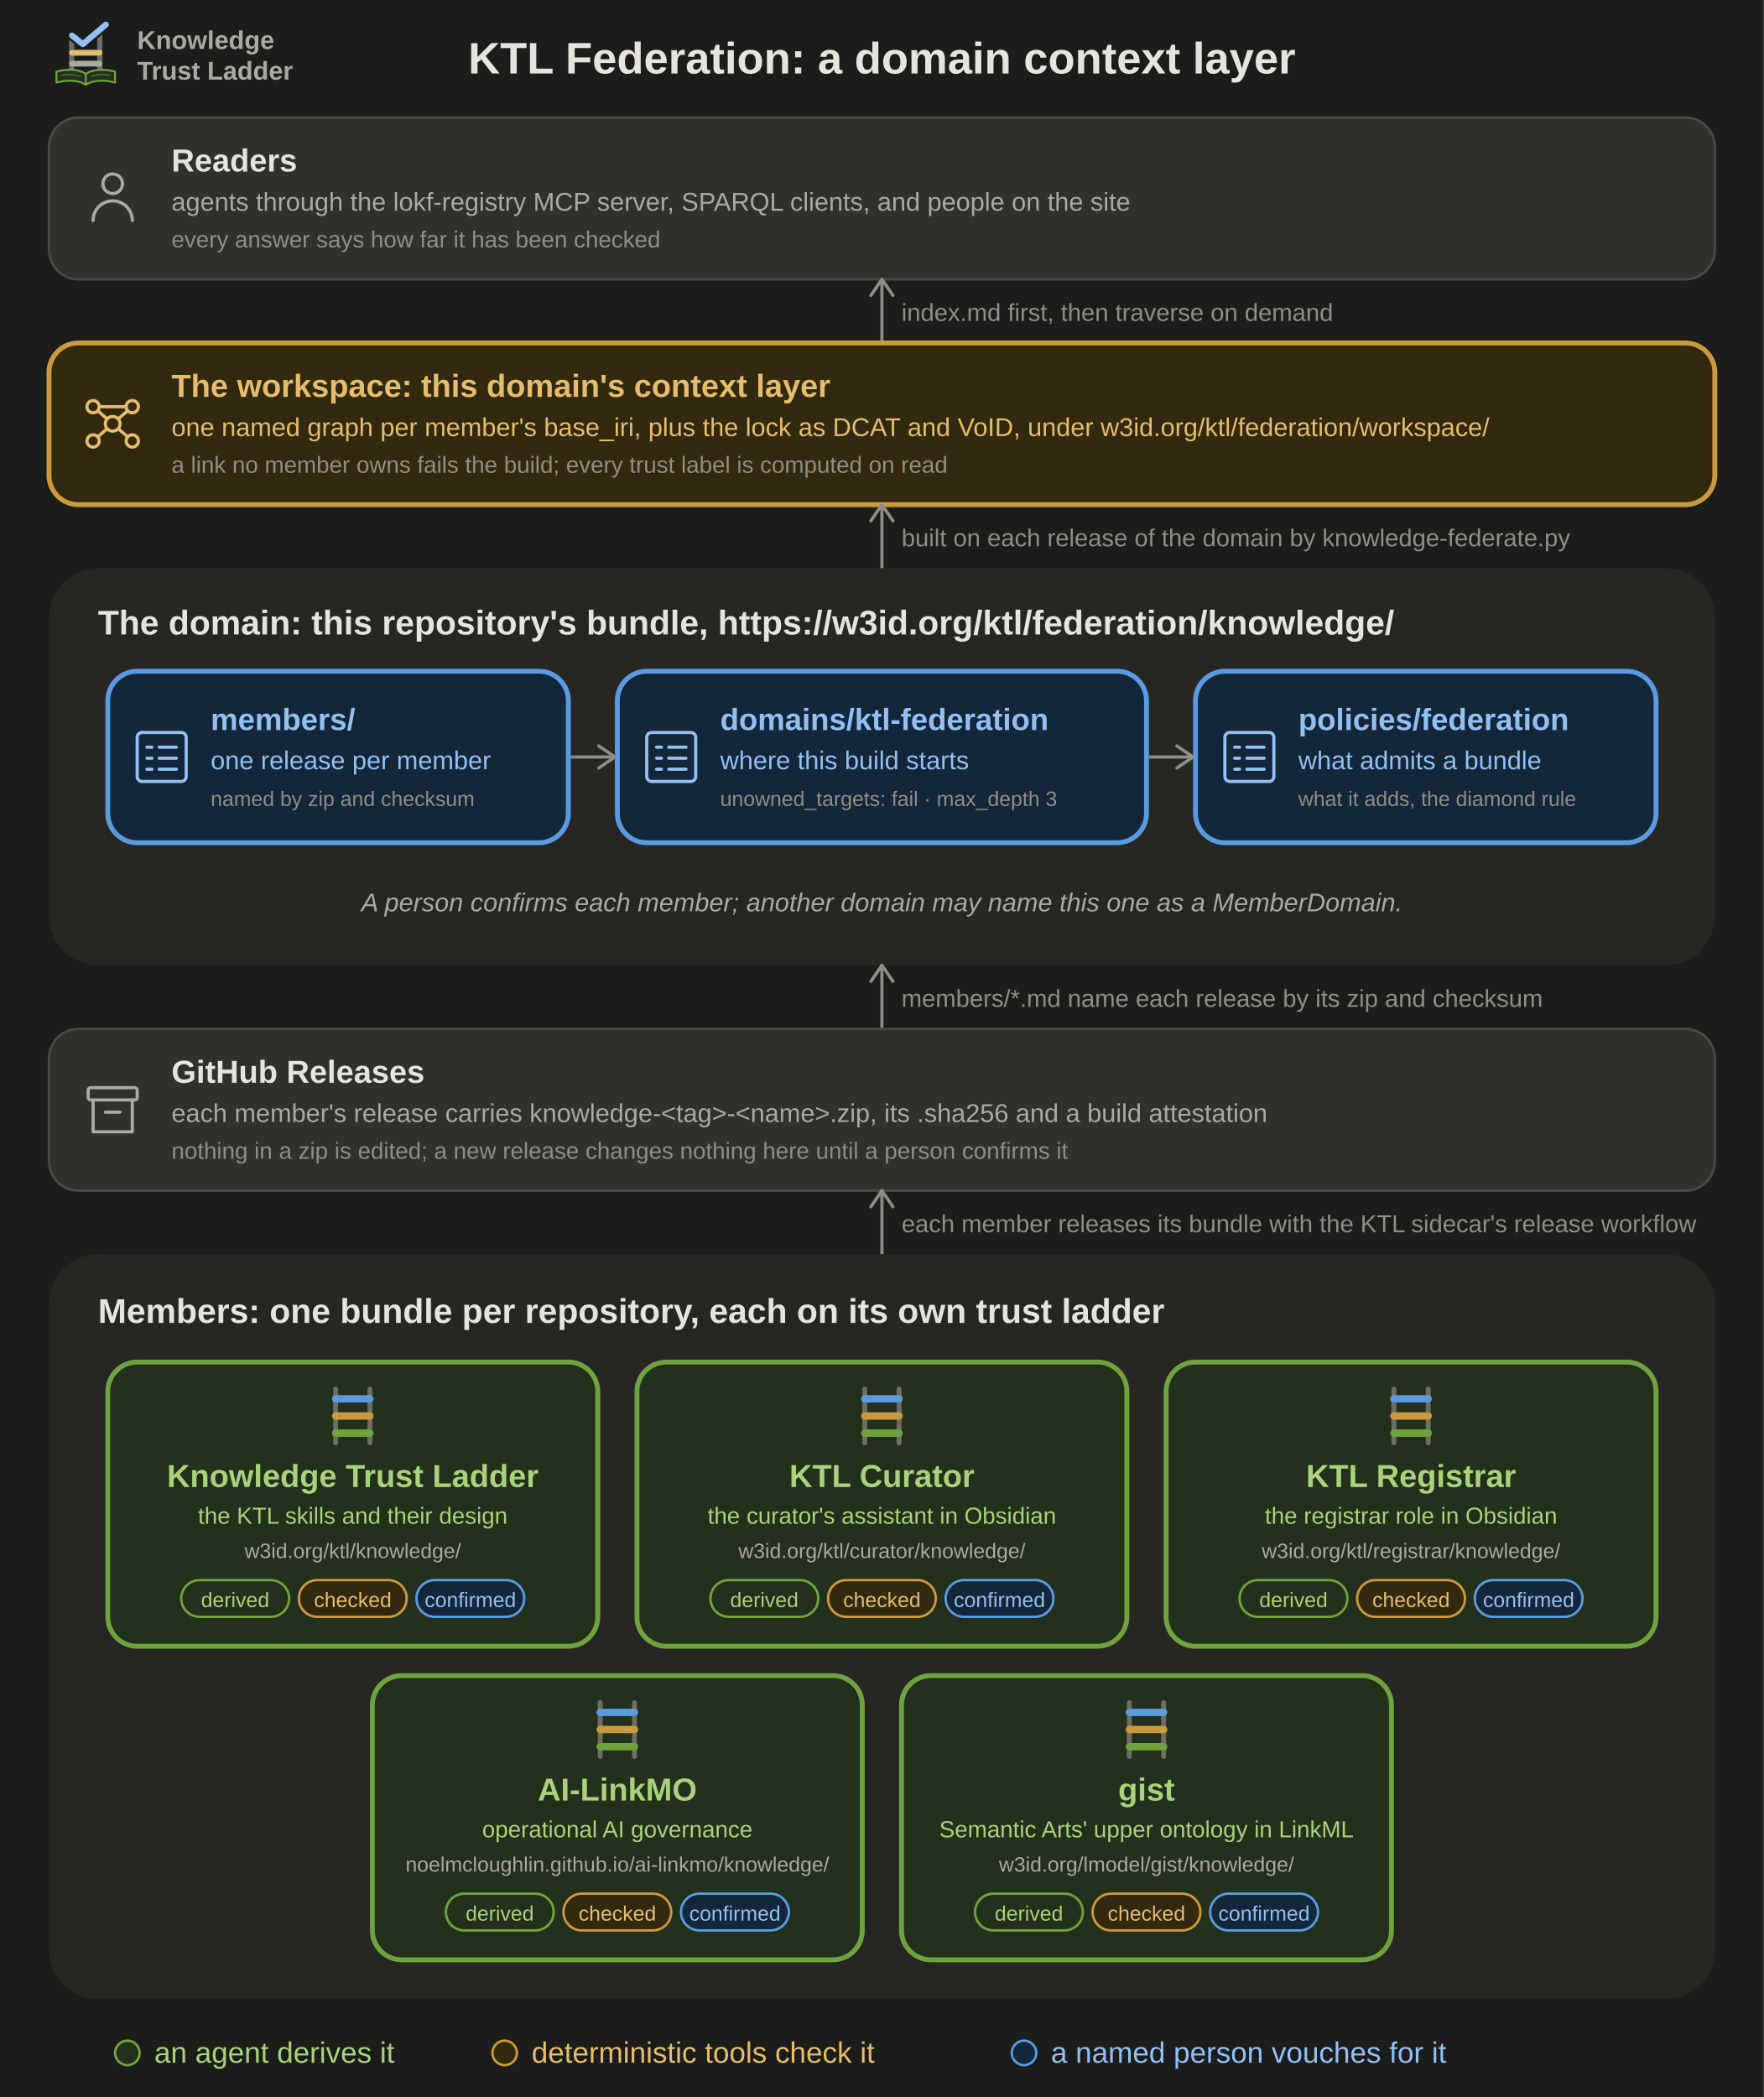
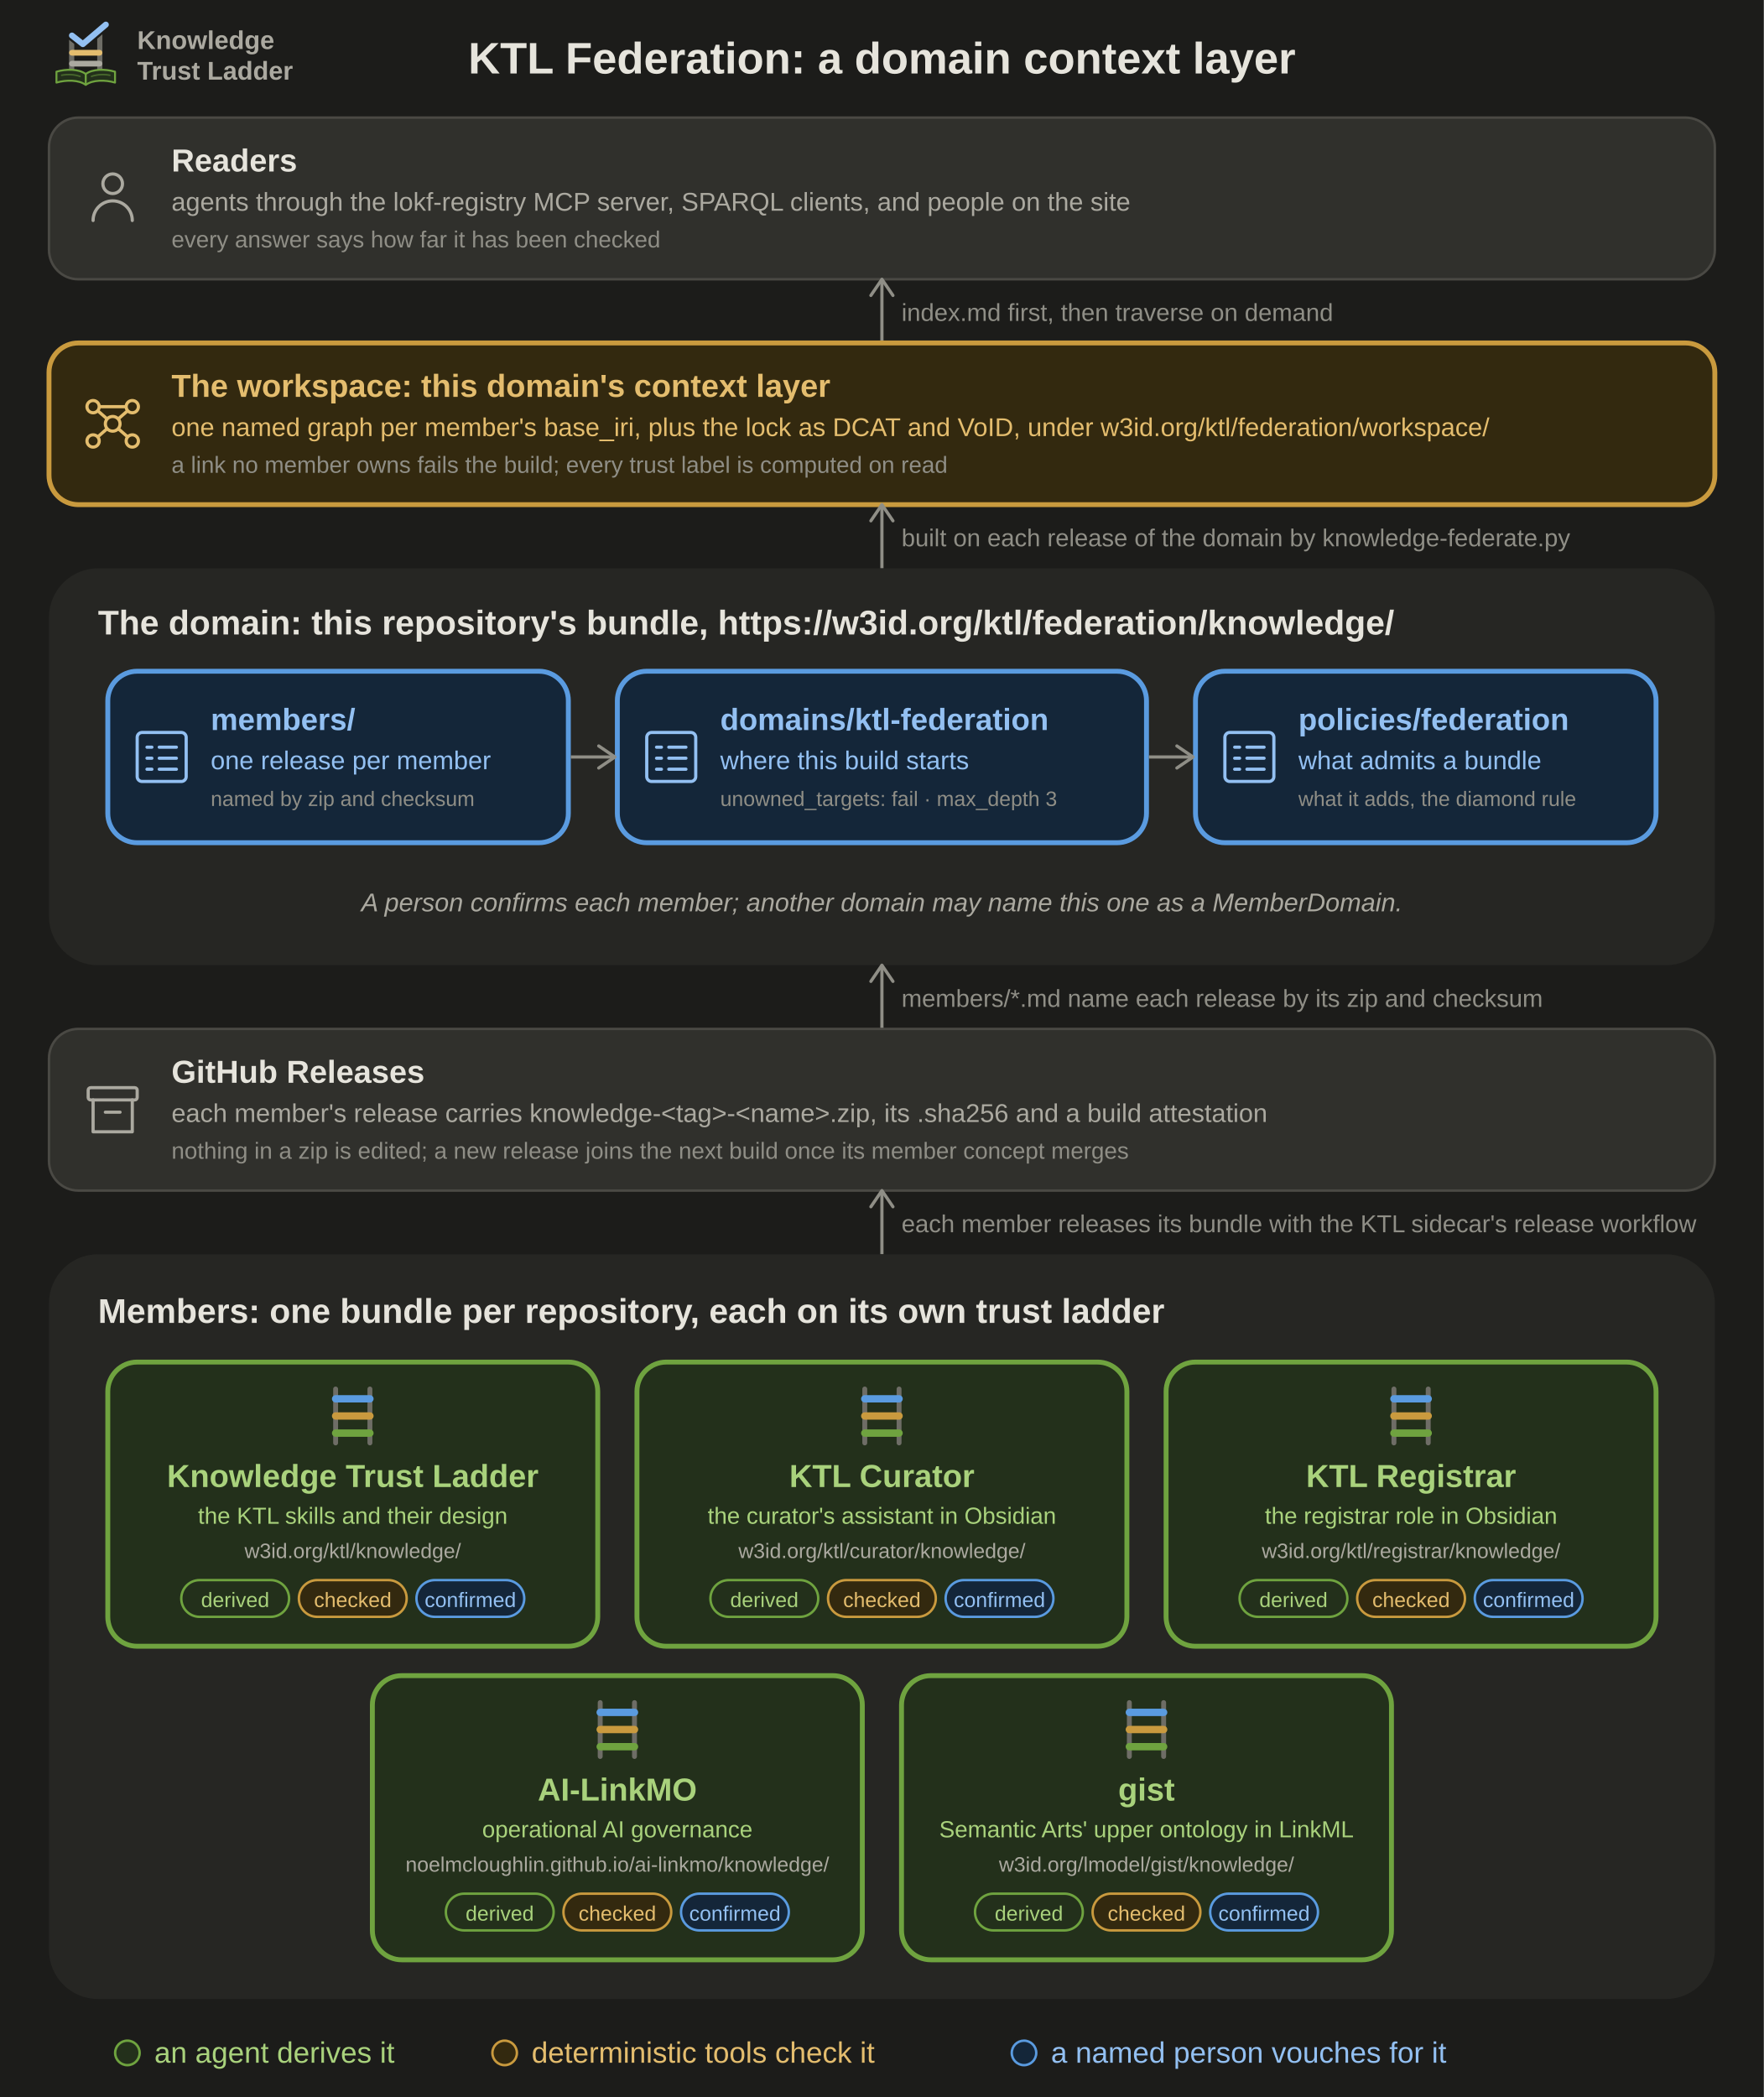
<svg xmlns="http://www.w3.org/2000/svg" width="720" height="856" viewBox="0 0 720 856" role="img" aria-labelledby="t d">
  <rect width="720" height="856" fill="#1C1C1A" />
  <g transform="translate(20,7) scale(0.46875)">
    <rect x="17.5" y="12" width="4.5" height="38" rx="2.25" fill="#6E6D66" />
    <rect x="42" y="12" width="4.5" height="38" rx="2.25" fill="#6E6D66" />
    <rect x="17.5" y="38" width="29" height="5" rx="2.5" fill="#ABA9A0" />
    <rect x="17.5" y="28.5" width="29" height="5" rx="2.5" fill="#E4BD6E" />
    <path d="M20 16 L29.5 23.5 L49.5 6.5" fill="none" stroke="#1C1C1A" stroke-width="9" stroke-linecap="round" stroke-linejoin="round" />
    <path d="M20 16 L29.5 23.5 L49.5 6.5" fill="none" stroke="#93C0F2" stroke-width="5.2" stroke-linecap="round" stroke-linejoin="round" />
    <path d="M32 49.5 C26 45 15 45 6.5 47.5 v9.5 C15 54.5 26 54.5 32 59 C38 54.5 49 54.5 57.5 57 v-9.5 C49 45 38 45 32 49.5 z" fill="#23301B" stroke="#6FA33F" stroke-width="1.7" stroke-linejoin="round" />
    <line x1="32" y1="49.5" x2="32" y2="59" stroke="#6FA33F" stroke-width="1.7" />
    <path d="M11 50.6 C16 49.6 22 49.8 27 51.6 M37 51.6 C42 49.8 48 49.6 53 50.6" fill="none" stroke="#6FA33F" stroke-opacity=".5" stroke-width="1.3" stroke-linecap="round" />
  </g>
  <text x="56" y="20" font-family="Arial, sans-serif" font-size="10.5" font-weight="700" fill="#ABA9A0">Knowledge</text>
  <text x="56" y="32.5" font-family="Arial, sans-serif" font-size="10.5" font-weight="700" fill="#ABA9A0">Trust Ladder</text>
  <text x="360.0" y="30" text-anchor="middle" font-family="Arial, sans-serif" font-size="18" font-weight="700" fill="#E6E4DC">KTL Federation: a domain context layer</text>
  <rect x="20" y="48" width="680" height="66" rx="12" fill="#30302C" stroke="#4A4944" stroke-width="1" />
  <g transform="translate(46,81)" stroke="#ABA9A0" stroke-width="1.3" fill="none" stroke-linecap="round" stroke-linejoin="round">
    <circle cx="0" cy="-6" r="4" />
    <path d="M-8 9 a8 8 0 0 1 16 0" />
  </g>
  <text x="70" y="70" font-family="Arial, sans-serif" font-size="13" font-weight="700" fill="#E6E4DC">Readers</text>
  <text x="70" y="86" font-family="Arial, sans-serif" font-size="10.5" fill="#ABA9A0">agents through the lokf-registry MCP server, SPARQL clients, and people on the site</text>
  <text x="70" y="101" font-family="Arial, sans-serif" font-size="9.5" fill="#8F8E86">every answer says how far it has been checked</text>
  <line x1="360" y1="140" x2="360" y2="114" stroke="#8F8E86" stroke-width="1.3" />
  <path d="M355.5 120.6 L360 114 L364.5 120.6" fill="none" stroke="#8F8E86" stroke-width="1.3" stroke-linecap="round" stroke-linejoin="round" />
  <text x="368" y="131" font-family="Arial, sans-serif" font-size="10" fill="#8F8E86">index.md first, then traverse on demand</text>
  <rect x="20" y="140" width="680" height="66" rx="12" fill="#33290F" stroke="#C99A3E" stroke-width="2" />
  <g transform="translate(46,173)" stroke="#E4BD6E" stroke-width="1.3" fill="none" stroke-linecap="round" stroke-linejoin="round">
    <line x1="-8" y1="-7" x2="8" y2="7" />
    <line x1="8" y1="-7" x2="-8" y2="7" />
    <line x1="-8" y1="-7" x2="8" y2="-7" />
    <circle cx="0" cy="0" r="3" fill="#33290F" />
    <circle cx="-8" cy="-7" r="2.5" fill="#33290F" />
    <circle cx="8" cy="-7" r="2.5" fill="#33290F" />
    <circle cx="-8" cy="7" r="2.5" fill="#33290F" />
    <circle cx="8" cy="7" r="2.5" fill="#33290F" />
  </g>
  <text x="70" y="162" font-family="Arial, sans-serif" font-size="13" font-weight="700" fill="#E4BD6E">The workspace: this domain's context layer</text>
  <text x="70" y="178" font-family="Arial, sans-serif" font-size="10.5" fill="#E4BD6E">one named graph per member's base_iri, plus the lock as DCAT and VoID, under w3id.org/ktl/federation/workspace/</text>
  <text x="70" y="193" font-family="Arial, sans-serif" font-size="9.5" fill="#8F8E86">a link no member owns fails the build; every trust label is computed on read</text>
  <line x1="360" y1="232" x2="360" y2="206" stroke="#8F8E86" stroke-width="1.3" />
  <path d="M355.5 212.6 L360 206 L364.5 212.6" fill="none" stroke="#8F8E86" stroke-width="1.3" stroke-linecap="round" stroke-linejoin="round" />
  <text x="368" y="223" font-family="Arial, sans-serif" font-size="10" fill="#8F8E86">built on each release of the domain by knowledge-federate.py</text>
  <rect x="20" y="232" width="680" height="162" rx="20" fill="#262623" />
  <text x="40" y="259" font-family="Arial, sans-serif" font-size="14" font-weight="700" fill="#E6E4DC">The domain: this repository's bundle, https://w3id.org/ktl/federation/knowledge/</text>
  <rect x="44" y="274" width="188" height="70" rx="12" fill="#142639" stroke="#5A9BE0" stroke-width="2" />
  <g transform="translate(66,309)" stroke="#93C0F2" stroke-width="1.3" fill="none" stroke-linecap="round" stroke-linejoin="round">
    <rect x="-10" y="-10" width="20" height="20" rx="2" />
    <line x1="-6" y1="-4" x2="-4" y2="-4" />
    <line x1="-1" y1="-4" x2="6" y2="-4" />
    <line x1="-6" y1="0.5" x2="-4" y2="0.5" />
    <line x1="-1" y1="0.5" x2="6" y2="0.5" />
    <line x1="-6" y1="5" x2="-4" y2="5" />
    <line x1="-1" y1="5" x2="6" y2="5" />
  </g>
  <text x="86" y="298" font-family="Arial, sans-serif" font-size="12.5" font-weight="700" fill="#93C0F2">members/</text>
  <text x="86" y="314" font-family="Arial, sans-serif" font-size="10.5" fill="#93C0F2">one release per member</text>
  <text x="86" y="329" font-family="Arial, sans-serif" font-size="8.5" fill="#8F8E86">named by zip and checksum</text>
  <rect x="252" y="274" width="216" height="70" rx="12" fill="#142639" stroke="#5A9BE0" stroke-width="2" />
  <g transform="translate(274,309)" stroke="#93C0F2" stroke-width="1.3" fill="none" stroke-linecap="round" stroke-linejoin="round">
    <rect x="-10" y="-10" width="20" height="20" rx="2" />
    <line x1="-6" y1="-4" x2="-4" y2="-4" />
    <line x1="-1" y1="-4" x2="6" y2="-4" />
    <line x1="-6" y1="0.5" x2="-4" y2="0.5" />
    <line x1="-1" y1="0.5" x2="6" y2="0.5" />
    <line x1="-6" y1="5" x2="-4" y2="5" />
    <line x1="-1" y1="5" x2="6" y2="5" />
  </g>
  <text x="294" y="298" font-family="Arial, sans-serif" font-size="12.5" font-weight="700" fill="#93C0F2">domains/ktl-federation</text>
  <text x="294" y="314" font-family="Arial, sans-serif" font-size="10.5" fill="#93C0F2">where this build starts</text>
  <text x="294" y="329" font-family="Arial, sans-serif" font-size="8.5" fill="#8F8E86">unowned_targets: fail · max_depth 3</text>
  <rect x="488" y="274" width="188" height="70" rx="12" fill="#142639" stroke="#5A9BE0" stroke-width="2" />
  <g transform="translate(510,309)" stroke="#93C0F2" stroke-width="1.3" fill="none" stroke-linecap="round" stroke-linejoin="round">
    <rect x="-10" y="-10" width="20" height="20" rx="2" />
    <line x1="-6" y1="-4" x2="-4" y2="-4" />
    <line x1="-1" y1="-4" x2="6" y2="-4" />
    <line x1="-6" y1="0.5" x2="-4" y2="0.5" />
    <line x1="-1" y1="0.5" x2="6" y2="0.5" />
    <line x1="-6" y1="5" x2="-4" y2="5" />
    <line x1="-1" y1="5" x2="6" y2="5" />
  </g>
  <text x="530" y="298" font-family="Arial, sans-serif" font-size="12.5" font-weight="700" fill="#93C0F2">policies/federation</text>
  <text x="530" y="314" font-family="Arial, sans-serif" font-size="10.5" fill="#93C0F2">what admits a bundle</text>
  <text x="530" y="329" font-family="Arial, sans-serif" font-size="8.5" fill="#8F8E86">what it adds, the diamond rule</text>
  <line x1="233" y1="309" x2="251" y2="309" stroke="#8F8E86" stroke-width="1.3" />
  <path d="M244.4 313.5 L251 309 L244.4 304.5" fill="none" stroke="#8F8E86" stroke-width="1.3" stroke-linecap="round" stroke-linejoin="round" />
  <line x1="469" y1="309" x2="487" y2="309" stroke="#8F8E86" stroke-width="1.3" />
  <path d="M480.4 313.5 L487 309 L480.4 304.5" fill="none" stroke="#8F8E86" stroke-width="1.3" stroke-linecap="round" stroke-linejoin="round" />
  <text x="360" y="372" text-anchor="middle" font-family="Arial, sans-serif" font-size="10.5" font-style="italic" fill="#ABA9A0">A person confirms each member; another domain may name this one as a MemberDomain.</text>
  <line x1="360" y1="420" x2="360" y2="394" stroke="#8F8E86" stroke-width="1.3" />
  <path d="M355.5 400.6 L360 394 L364.5 400.6" fill="none" stroke="#8F8E86" stroke-width="1.3" stroke-linecap="round" stroke-linejoin="round" />
  <text x="368" y="411" font-family="Arial, sans-serif" font-size="10" fill="#8F8E86">members/*.md name each release by its zip and checksum</text>
  <rect x="20" y="420" width="680" height="66" rx="12" fill="#30302C" stroke="#4A4944" stroke-width="1" />
  <g transform="translate(46,453)" stroke="#ABA9A0" stroke-width="1.3" fill="none" stroke-linecap="round" stroke-linejoin="round">
    <rect x="-10" y="-9" width="20" height="5" rx="1" />
    <path d="M-8 -4 V9 H8 V-4" />
    <line x1="-3" y1="1" x2="3" y2="1" />
  </g>
  <text x="70" y="442" font-family="Arial, sans-serif" font-size="13" font-weight="700" fill="#E6E4DC">GitHub Releases</text>
  <text x="70" y="458" font-family="Arial, sans-serif" font-size="10.5" fill="#ABA9A0">each member's release carries knowledge-&lt;tag&gt;-&lt;name&gt;.zip, its .sha256 and a build attestation</text>
-   <text x="70" y="473" font-family="Arial, sans-serif" font-size="9.5" fill="#8F8E86">nothing in a zip is edited; a new release changes nothing here until a person confirms it</text>
+   <text x="70" y="473" font-family="Arial, sans-serif" font-size="9.5" fill="#8F8E86">nothing in a zip is edited; a new release joins the next build once its member concept merges</text>
  <line x1="360" y1="512" x2="360" y2="486" stroke="#8F8E86" stroke-width="1.3" />
  <path d="M355.5 492.6 L360 486 L364.5 492.6" fill="none" stroke="#8F8E86" stroke-width="1.3" stroke-linecap="round" stroke-linejoin="round" />
  <text x="368" y="503" font-family="Arial, sans-serif" font-size="10" fill="#8F8E86">each member releases its bundle with the KTL sidecar's release workflow</text>
  <rect x="20" y="512" width="680" height="304" rx="20" fill="#262623" />
  <text x="40" y="540" font-family="Arial, sans-serif" font-size="14" font-weight="700" fill="#E6E4DC">Members: one bundle per repository, each on its own trust ladder</text>
  <rect x="44" y="556" width="200" height="116" rx="12" fill="#23301B" stroke="#6FA33F" stroke-width="2" />
  <g transform="translate(144,578)" stroke-linecap="round">
    <line x1="-7" y1="-11" x2="-7" y2="11" stroke="#6E6D66" stroke-width="2" />
    <line x1="7" y1="-11" x2="7" y2="11" stroke="#6E6D66" stroke-width="2" />
    <line x1="-7" y1="7" x2="7" y2="7" stroke="#6FA33F" stroke-width="3" />
    <line x1="-7" y1="0" x2="7" y2="0" stroke="#C99A3E" stroke-width="3" />
    <line x1="-7" y1="-7" x2="7" y2="-7" stroke="#5A9BE0" stroke-width="3" />
  </g>
  <text x="144.0" y="607" text-anchor="middle" font-family="Arial, sans-serif" font-size="13" font-weight="700" fill="#A9D27C">Knowledge Trust Ladder</text>
  <text x="144.0" y="622" text-anchor="middle" font-family="Arial, sans-serif" font-size="9.5" fill="#A9D27C">the KTL skills and their design</text>
  <text x="144.0" y="636" text-anchor="middle" font-family="Arial, sans-serif" font-size="8.5" fill="#ABA9A0">w3id.org/ktl/knowledge/</text>
  <rect x="74.0" y="645" width="44" height="15" rx="7.5" fill="#23301B" stroke="#6FA33F" stroke-width="1" />
  <text x="96.0" y="656" text-anchor="middle" font-family="Arial, sans-serif" font-size="8.5" fill="#A9D27C">derived</text>
  <rect x="122.0" y="645" width="44" height="15" rx="7.5" fill="#33290F" stroke="#C99A3E" stroke-width="1" />
  <text x="144.0" y="656" text-anchor="middle" font-family="Arial, sans-serif" font-size="8.5" fill="#E4BD6E">checked</text>
  <rect x="170.0" y="645" width="44" height="15" rx="7.5" fill="#142639" stroke="#5A9BE0" stroke-width="1" />
  <text x="192.0" y="656" text-anchor="middle" font-family="Arial, sans-serif" font-size="8.5" fill="#93C0F2">confirmed</text>
  <rect x="260" y="556" width="200" height="116" rx="12" fill="#23301B" stroke="#6FA33F" stroke-width="2" />
  <g transform="translate(360,578)" stroke-linecap="round">
    <line x1="-7" y1="-11" x2="-7" y2="11" stroke="#6E6D66" stroke-width="2" />
    <line x1="7" y1="-11" x2="7" y2="11" stroke="#6E6D66" stroke-width="2" />
    <line x1="-7" y1="7" x2="7" y2="7" stroke="#6FA33F" stroke-width="3" />
    <line x1="-7" y1="0" x2="7" y2="0" stroke="#C99A3E" stroke-width="3" />
    <line x1="-7" y1="-7" x2="7" y2="-7" stroke="#5A9BE0" stroke-width="3" />
  </g>
  <text x="360.0" y="607" text-anchor="middle" font-family="Arial, sans-serif" font-size="13" font-weight="700" fill="#A9D27C">KTL Curator</text>
  <text x="360.0" y="622" text-anchor="middle" font-family="Arial, sans-serif" font-size="9.5" fill="#A9D27C">the curator's assistant in Obsidian</text>
  <text x="360.0" y="636" text-anchor="middle" font-family="Arial, sans-serif" font-size="8.5" fill="#ABA9A0">w3id.org/ktl/curator/knowledge/</text>
  <rect x="290.0" y="645" width="44" height="15" rx="7.5" fill="#23301B" stroke="#6FA33F" stroke-width="1" />
  <text x="312.0" y="656" text-anchor="middle" font-family="Arial, sans-serif" font-size="8.5" fill="#A9D27C">derived</text>
  <rect x="338.0" y="645" width="44" height="15" rx="7.5" fill="#33290F" stroke="#C99A3E" stroke-width="1" />
  <text x="360.0" y="656" text-anchor="middle" font-family="Arial, sans-serif" font-size="8.5" fill="#E4BD6E">checked</text>
  <rect x="386.0" y="645" width="44" height="15" rx="7.5" fill="#142639" stroke="#5A9BE0" stroke-width="1" />
  <text x="408.0" y="656" text-anchor="middle" font-family="Arial, sans-serif" font-size="8.5" fill="#93C0F2">confirmed</text>
  <rect x="476" y="556" width="200" height="116" rx="12" fill="#23301B" stroke="#6FA33F" stroke-width="2" />
  <g transform="translate(576,578)" stroke-linecap="round">
    <line x1="-7" y1="-11" x2="-7" y2="11" stroke="#6E6D66" stroke-width="2" />
    <line x1="7" y1="-11" x2="7" y2="11" stroke="#6E6D66" stroke-width="2" />
    <line x1="-7" y1="7" x2="7" y2="7" stroke="#6FA33F" stroke-width="3" />
    <line x1="-7" y1="0" x2="7" y2="0" stroke="#C99A3E" stroke-width="3" />
    <line x1="-7" y1="-7" x2="7" y2="-7" stroke="#5A9BE0" stroke-width="3" />
  </g>
  <text x="576.0" y="607" text-anchor="middle" font-family="Arial, sans-serif" font-size="13" font-weight="700" fill="#A9D27C">KTL Registrar</text>
  <text x="576.0" y="622" text-anchor="middle" font-family="Arial, sans-serif" font-size="9.5" fill="#A9D27C">the registrar role in Obsidian</text>
  <text x="576.0" y="636" text-anchor="middle" font-family="Arial, sans-serif" font-size="8.5" fill="#ABA9A0">w3id.org/ktl/registrar/knowledge/</text>
  <rect x="506.0" y="645" width="44" height="15" rx="7.5" fill="#23301B" stroke="#6FA33F" stroke-width="1" />
  <text x="528.0" y="656" text-anchor="middle" font-family="Arial, sans-serif" font-size="8.5" fill="#A9D27C">derived</text>
  <rect x="554.0" y="645" width="44" height="15" rx="7.5" fill="#33290F" stroke="#C99A3E" stroke-width="1" />
  <text x="576.0" y="656" text-anchor="middle" font-family="Arial, sans-serif" font-size="8.5" fill="#E4BD6E">checked</text>
  <rect x="602.0" y="645" width="44" height="15" rx="7.5" fill="#142639" stroke="#5A9BE0" stroke-width="1" />
  <text x="624.0" y="656" text-anchor="middle" font-family="Arial, sans-serif" font-size="8.5" fill="#93C0F2">confirmed</text>
  <rect x="152" y="684" width="200" height="116" rx="12" fill="#23301B" stroke="#6FA33F" stroke-width="2" />
  <g transform="translate(252,706)" stroke-linecap="round">
    <line x1="-7" y1="-11" x2="-7" y2="11" stroke="#6E6D66" stroke-width="2" />
    <line x1="7" y1="-11" x2="7" y2="11" stroke="#6E6D66" stroke-width="2" />
    <line x1="-7" y1="7" x2="7" y2="7" stroke="#6FA33F" stroke-width="3" />
    <line x1="-7" y1="0" x2="7" y2="0" stroke="#C99A3E" stroke-width="3" />
    <line x1="-7" y1="-7" x2="7" y2="-7" stroke="#5A9BE0" stroke-width="3" />
  </g>
  <text x="252.0" y="735" text-anchor="middle" font-family="Arial, sans-serif" font-size="13" font-weight="700" fill="#A9D27C">AI-LinkMO</text>
  <text x="252.0" y="750" text-anchor="middle" font-family="Arial, sans-serif" font-size="9.5" fill="#A9D27C">operational AI governance</text>
  <text x="252.0" y="764" text-anchor="middle" font-family="Arial, sans-serif" font-size="8.5" fill="#ABA9A0">noelmcloughlin.github.io/ai-linkmo/knowledge/</text>
  <rect x="182.0" y="773" width="44" height="15" rx="7.5" fill="#23301B" stroke="#6FA33F" stroke-width="1" />
  <text x="204.0" y="784" text-anchor="middle" font-family="Arial, sans-serif" font-size="8.5" fill="#A9D27C">derived</text>
  <rect x="230.0" y="773" width="44" height="15" rx="7.5" fill="#33290F" stroke="#C99A3E" stroke-width="1" />
  <text x="252.0" y="784" text-anchor="middle" font-family="Arial, sans-serif" font-size="8.5" fill="#E4BD6E">checked</text>
  <rect x="278.0" y="773" width="44" height="15" rx="7.5" fill="#142639" stroke="#5A9BE0" stroke-width="1" />
  <text x="300.0" y="784" text-anchor="middle" font-family="Arial, sans-serif" font-size="8.5" fill="#93C0F2">confirmed</text>
  <rect x="368" y="684" width="200" height="116" rx="12" fill="#23301B" stroke="#6FA33F" stroke-width="2" />
  <g transform="translate(468,706)" stroke-linecap="round">
    <line x1="-7" y1="-11" x2="-7" y2="11" stroke="#6E6D66" stroke-width="2" />
    <line x1="7" y1="-11" x2="7" y2="11" stroke="#6E6D66" stroke-width="2" />
    <line x1="-7" y1="7" x2="7" y2="7" stroke="#6FA33F" stroke-width="3" />
    <line x1="-7" y1="0" x2="7" y2="0" stroke="#C99A3E" stroke-width="3" />
    <line x1="-7" y1="-7" x2="7" y2="-7" stroke="#5A9BE0" stroke-width="3" />
  </g>
  <text x="468.0" y="735" text-anchor="middle" font-family="Arial, sans-serif" font-size="13" font-weight="700" fill="#A9D27C">gist</text>
  <text x="468.0" y="750" text-anchor="middle" font-family="Arial, sans-serif" font-size="9.5" fill="#A9D27C">Semantic Arts' upper ontology in LinkML</text>
  <text x="468.0" y="764" text-anchor="middle" font-family="Arial, sans-serif" font-size="8.5" fill="#ABA9A0">w3id.org/lmodel/gist/knowledge/</text>
  <rect x="398.0" y="773" width="44" height="15" rx="7.5" fill="#23301B" stroke="#6FA33F" stroke-width="1" />
  <text x="420.0" y="784" text-anchor="middle" font-family="Arial, sans-serif" font-size="8.5" fill="#A9D27C">derived</text>
  <rect x="446.0" y="773" width="44" height="15" rx="7.5" fill="#33290F" stroke="#C99A3E" stroke-width="1" />
  <text x="468.0" y="784" text-anchor="middle" font-family="Arial, sans-serif" font-size="8.5" fill="#E4BD6E">checked</text>
  <rect x="494.0" y="773" width="44" height="15" rx="7.5" fill="#142639" stroke="#5A9BE0" stroke-width="1" />
  <text x="516.0" y="784" text-anchor="middle" font-family="Arial, sans-serif" font-size="8.5" fill="#93C0F2">confirmed</text>
  <circle cx="52" cy="838" r="5" fill="#23301B" stroke="#6FA33F" stroke-width="1" />
  <text x="63" y="842" font-family="Arial, sans-serif" font-size="12" fill="#A9D27C">an agent derives it</text>
  <circle cx="206" cy="838" r="5" fill="#33290F" stroke="#C99A3E" stroke-width="1" />
  <text x="217" y="842" font-family="Arial, sans-serif" font-size="12" fill="#E4BD6E">deterministic tools check it</text>
  <circle cx="418" cy="838" r="5" fill="#142639" stroke="#5A9BE0" stroke-width="1" />
  <text x="429" y="842" font-family="Arial, sans-serif" font-size="12" fill="#93C0F2">a named person vouches for it</text>
</svg>
